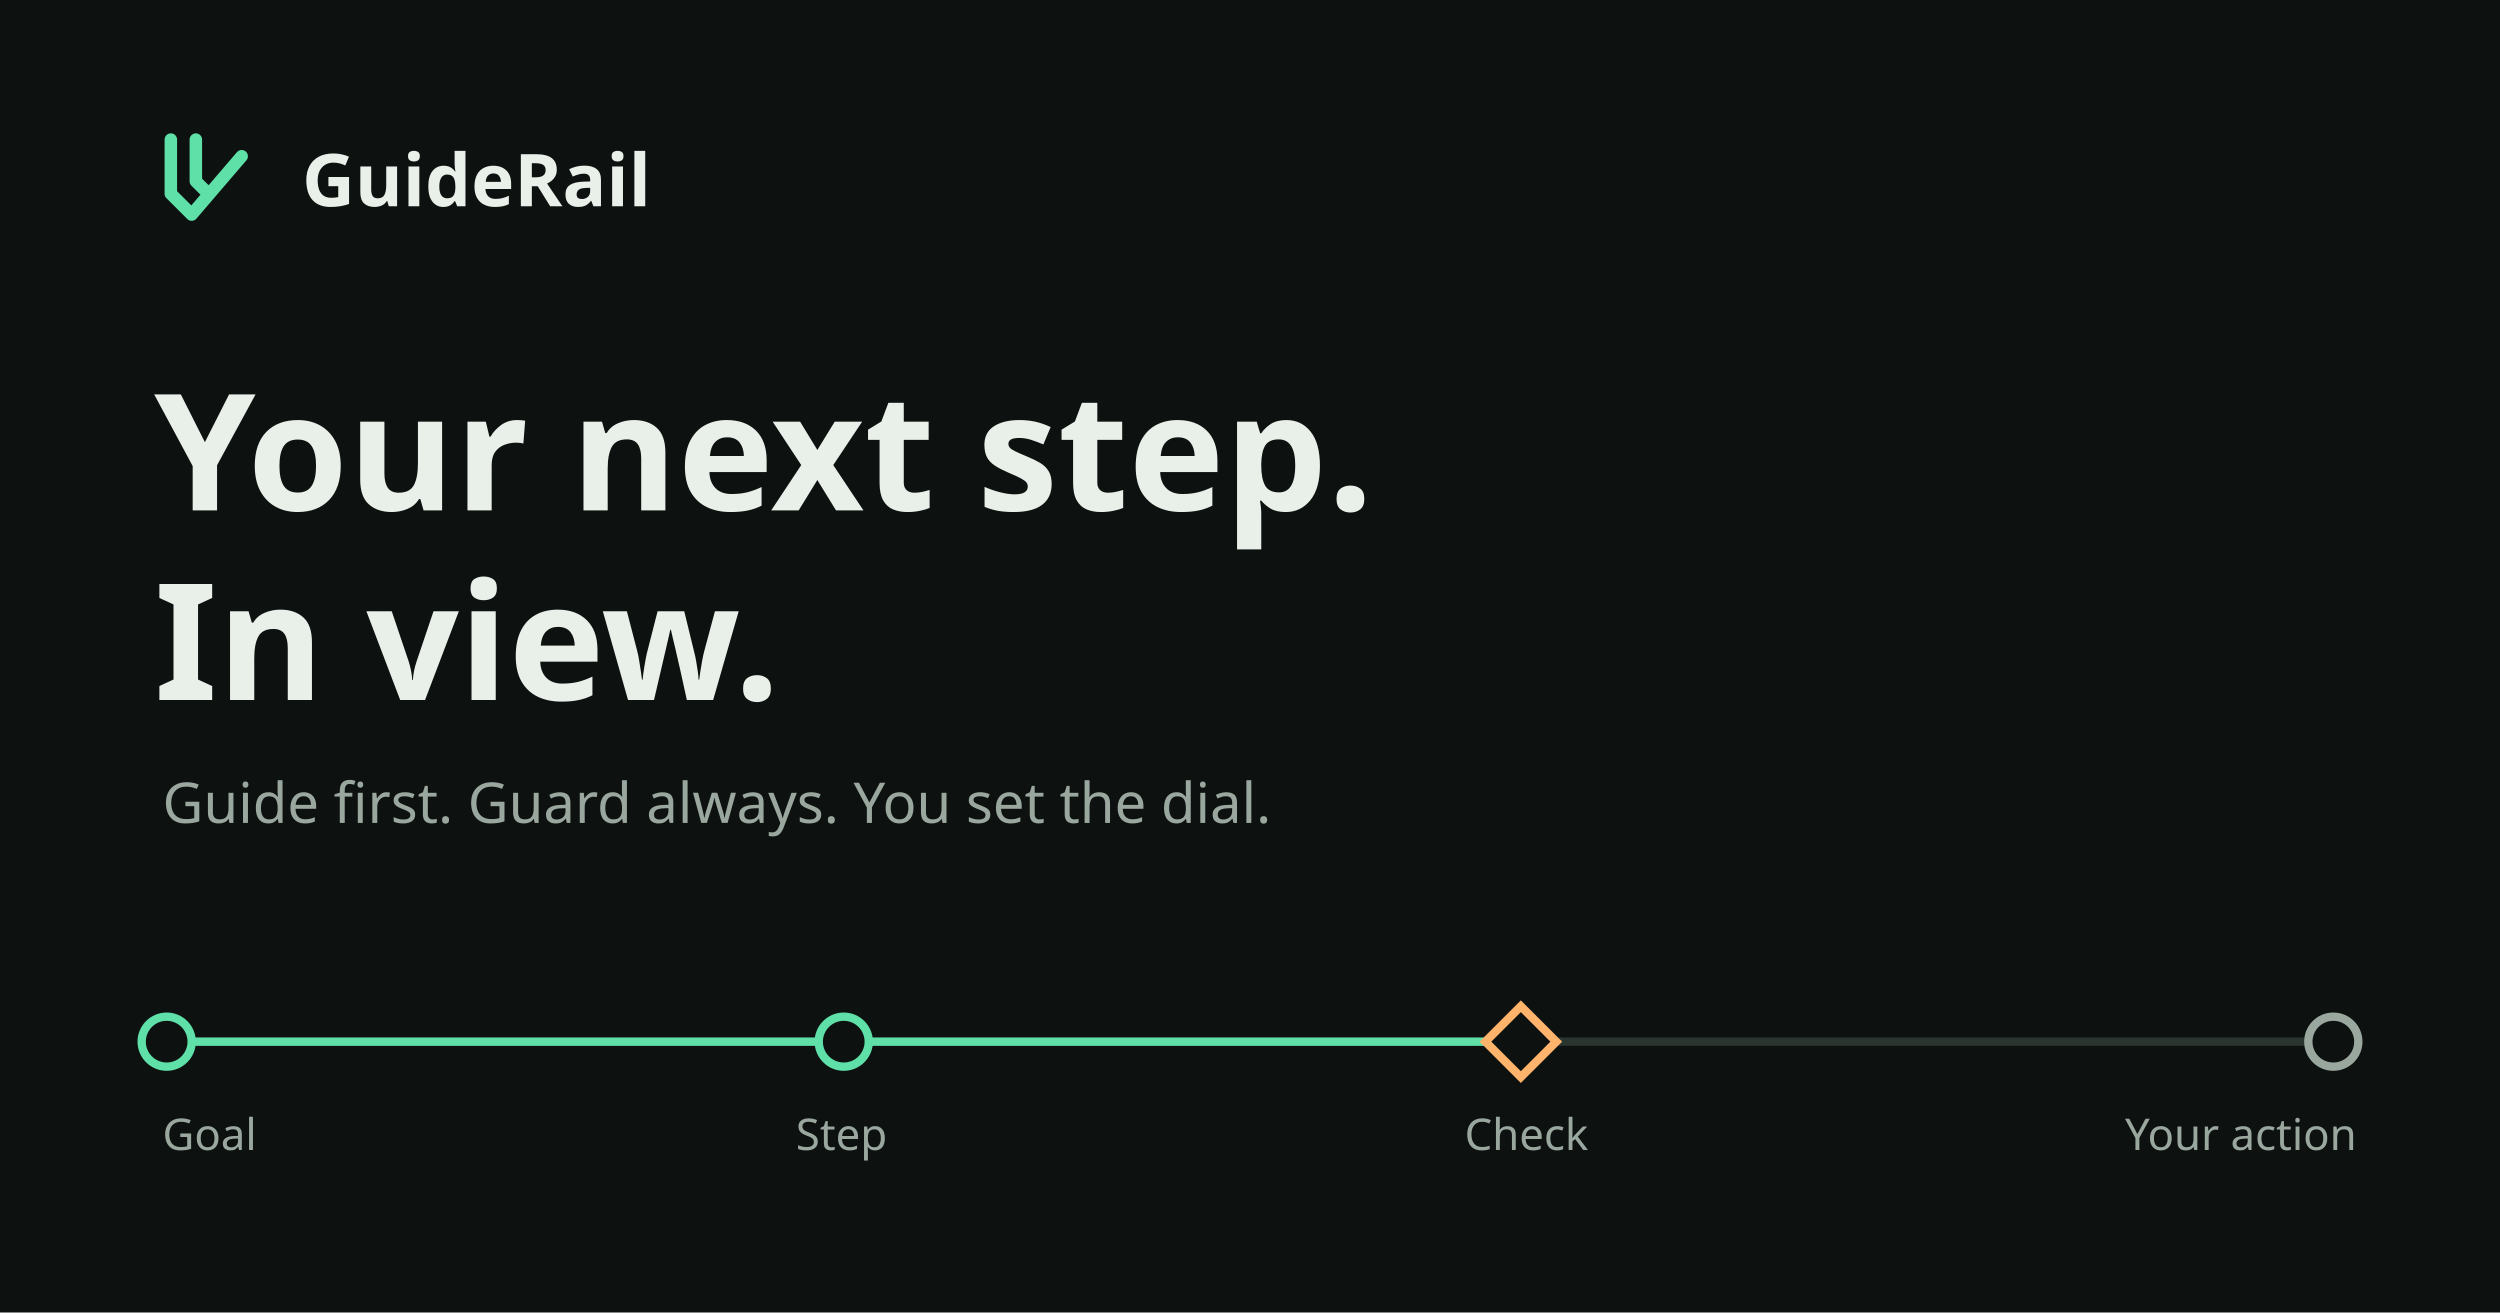
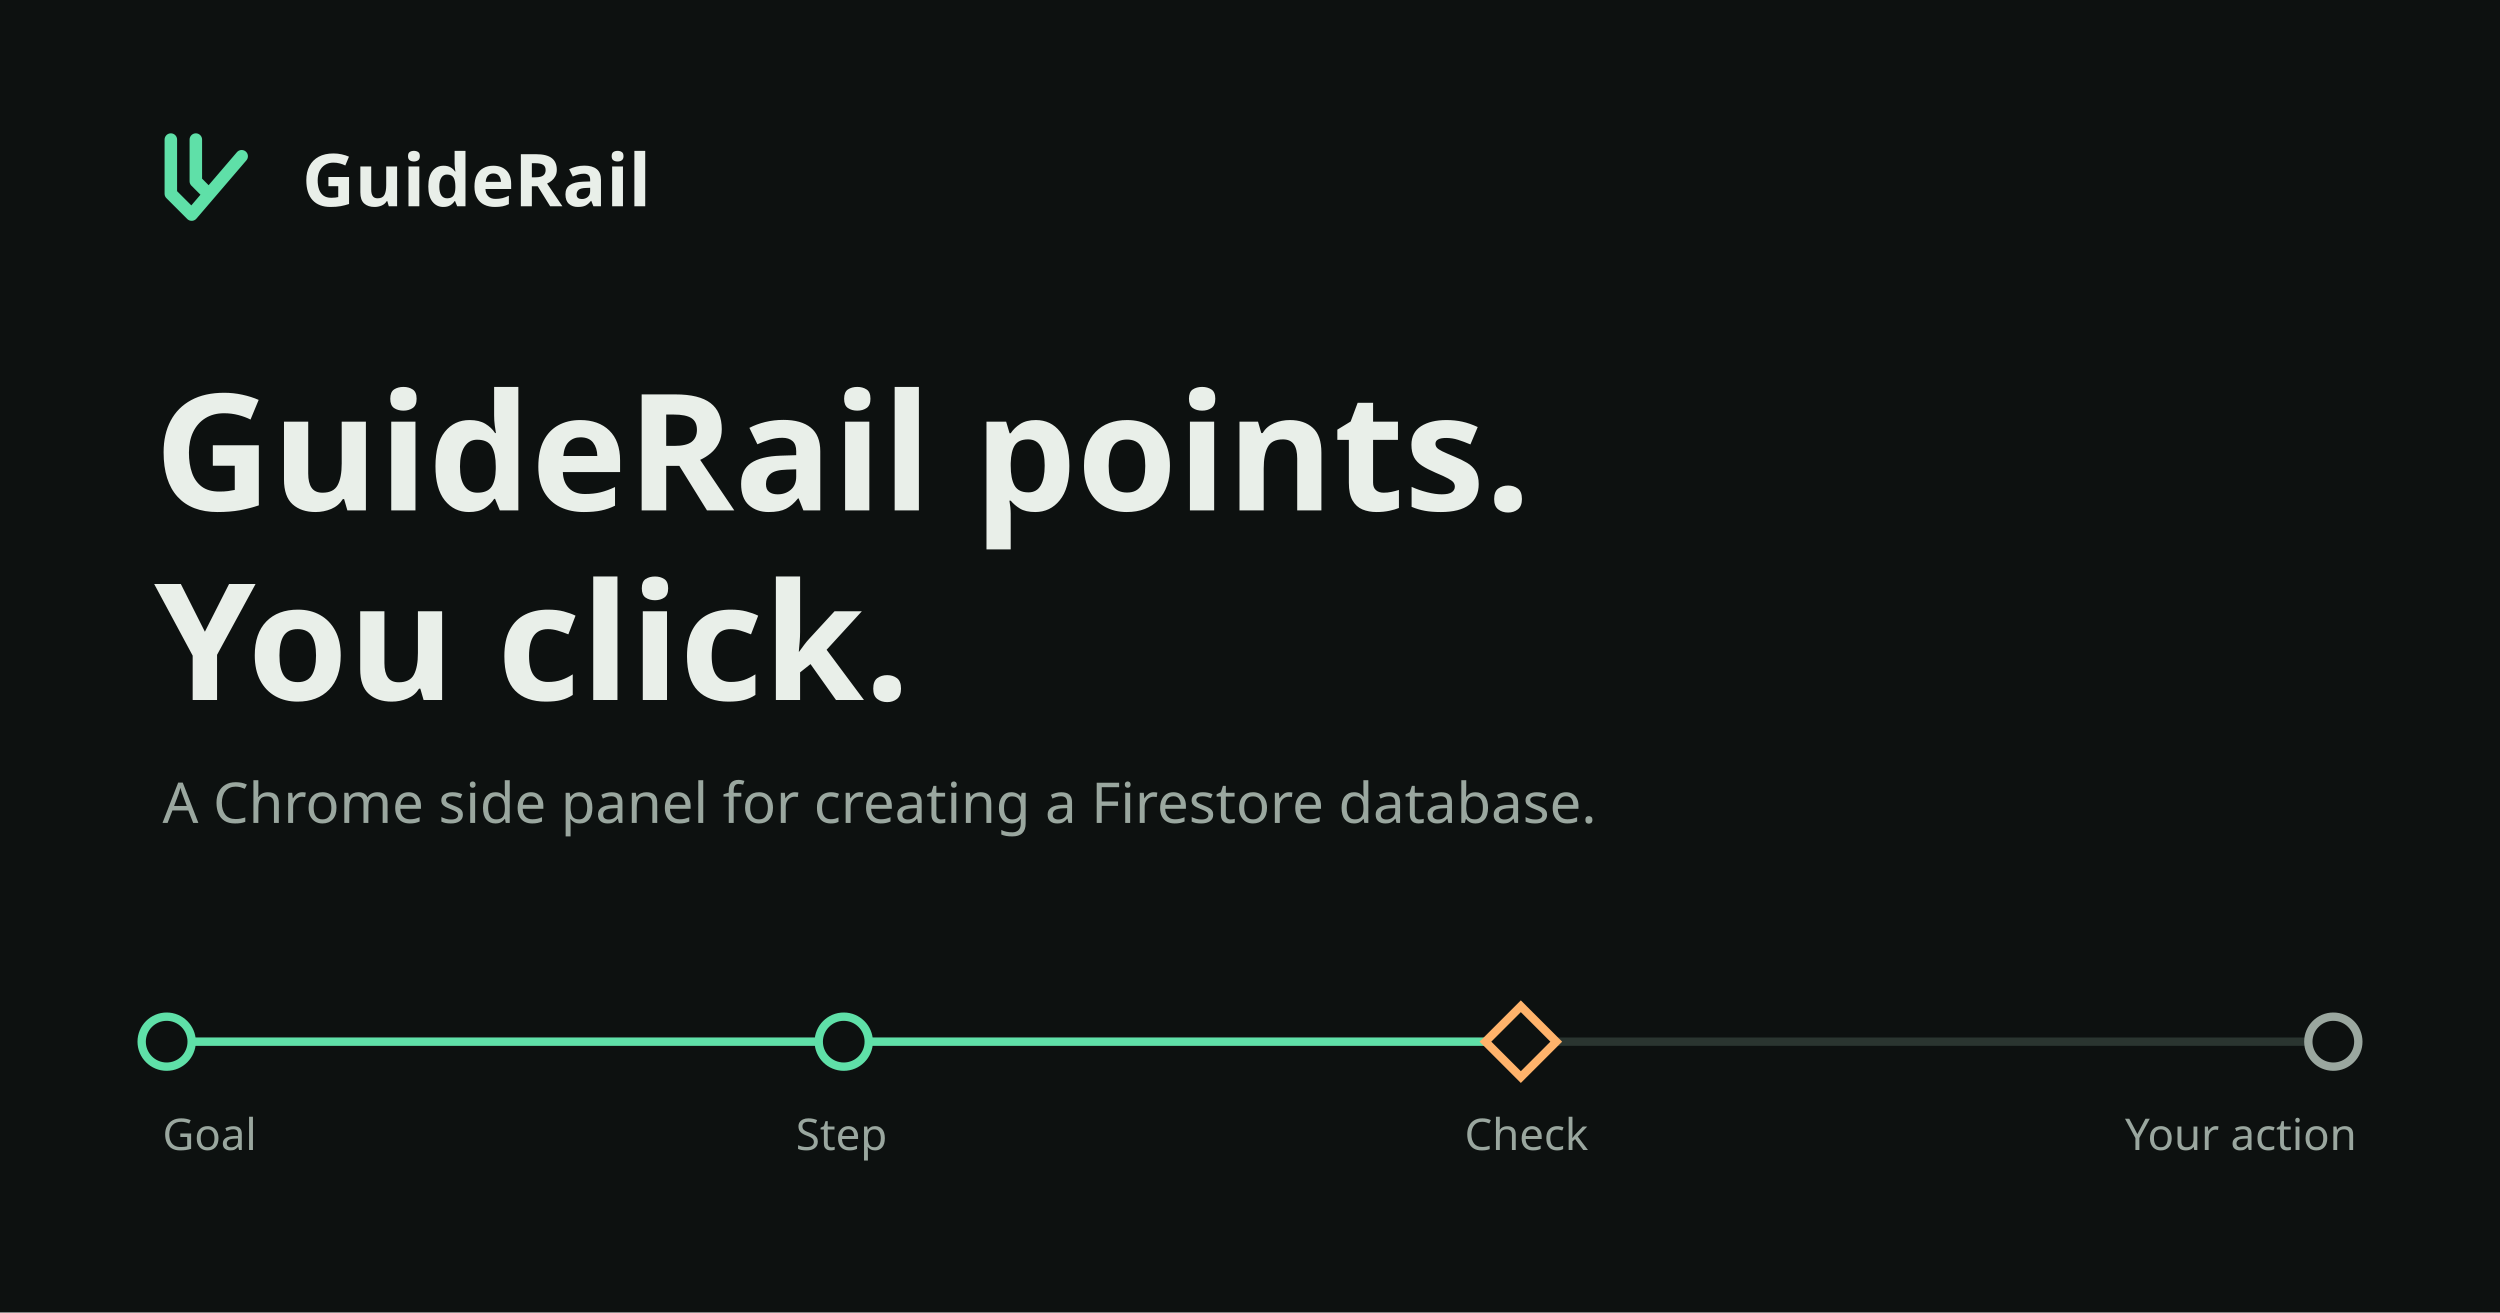
<svg xmlns="http://www.w3.org/2000/svg" width="1200" height="630" viewBox="0 0 1200 630" fill="none">
  <rect width="1200" height="630" fill="#0d1110" />
  <g transform="translate(66 55)" stroke="#5fe0a8" stroke-width="6" stroke-linecap="round" stroke-linejoin="round">
    <path d="M16 12v26l10 10 24-28M28 12v20l6 6" />
  </g>
  <text x="145" y="99" fill="#e9efe9" font-family="sans-serif" font-weight="700" font-size="35">GuideRail</text>
  <g fill="#e9efe9" font-family="sans-serif" font-weight="700" font-size="78">
-     <text x="74" y="245">Your next step.</text>
-     <text x="74" y="336">In view.</text>
+     <text x="74" y="245">GuideRail points.</text>
+     <text x="74" y="336">You click.</text>
  </g>
-   <text x="78" y="395" fill="#9aa79f" font-family="sans-serif" font-size="27">Guide first. Guard always. You set the dial.</text>
+   <text x="78" y="395" fill="#9aa79f" font-family="sans-serif" font-size="27">A Chrome side panel for creating a Firestore database.</text>
  <path d="M80 500h1040" stroke="#2a3530" stroke-width="4" />
  <path d="M80 500h635" stroke="#5fe0a8" stroke-width="4" />
  <g fill="#0d1110" stroke="#5fe0a8" stroke-width="4">
    <circle cx="80" cy="500" r="12" />
    <circle cx="405" cy="500" r="12" />
  </g>
  <path d="m730 483 17 17-17 17-17-17Z" fill="#0d1110" stroke="#ffb36b" stroke-width="4" />
  <circle cx="1120" cy="500" r="12" fill="#0d1110" stroke="#9aa79f" stroke-width="4" />
  <g fill="#9aa79f" font-family="sans-serif" font-size="21">
    <text x="78" y="552">Goal</text>
    <text x="382" y="552">Step</text>
    <text x="703" y="552">Check</text>
    <text x="1020" y="552">Your action</text>
  </g>
</svg>
